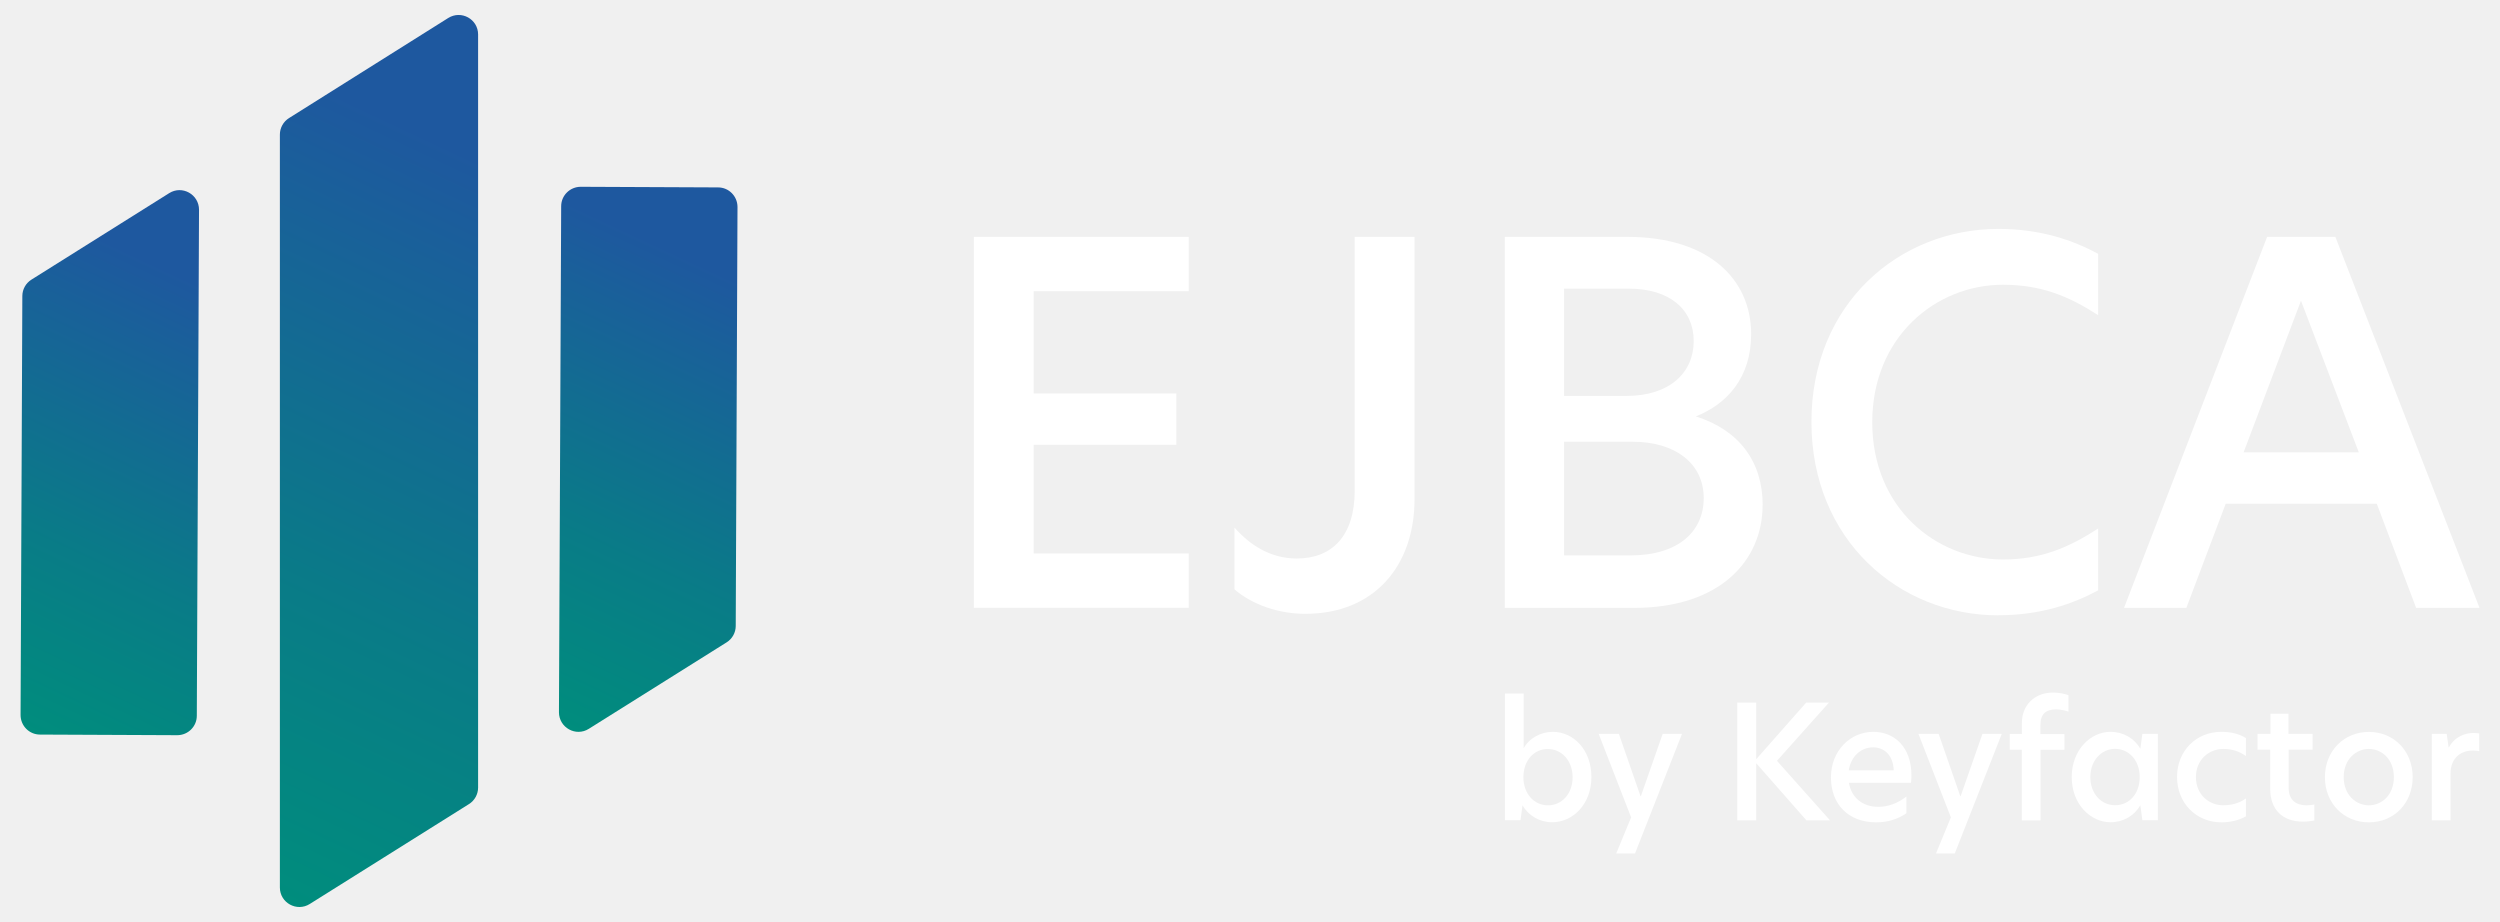
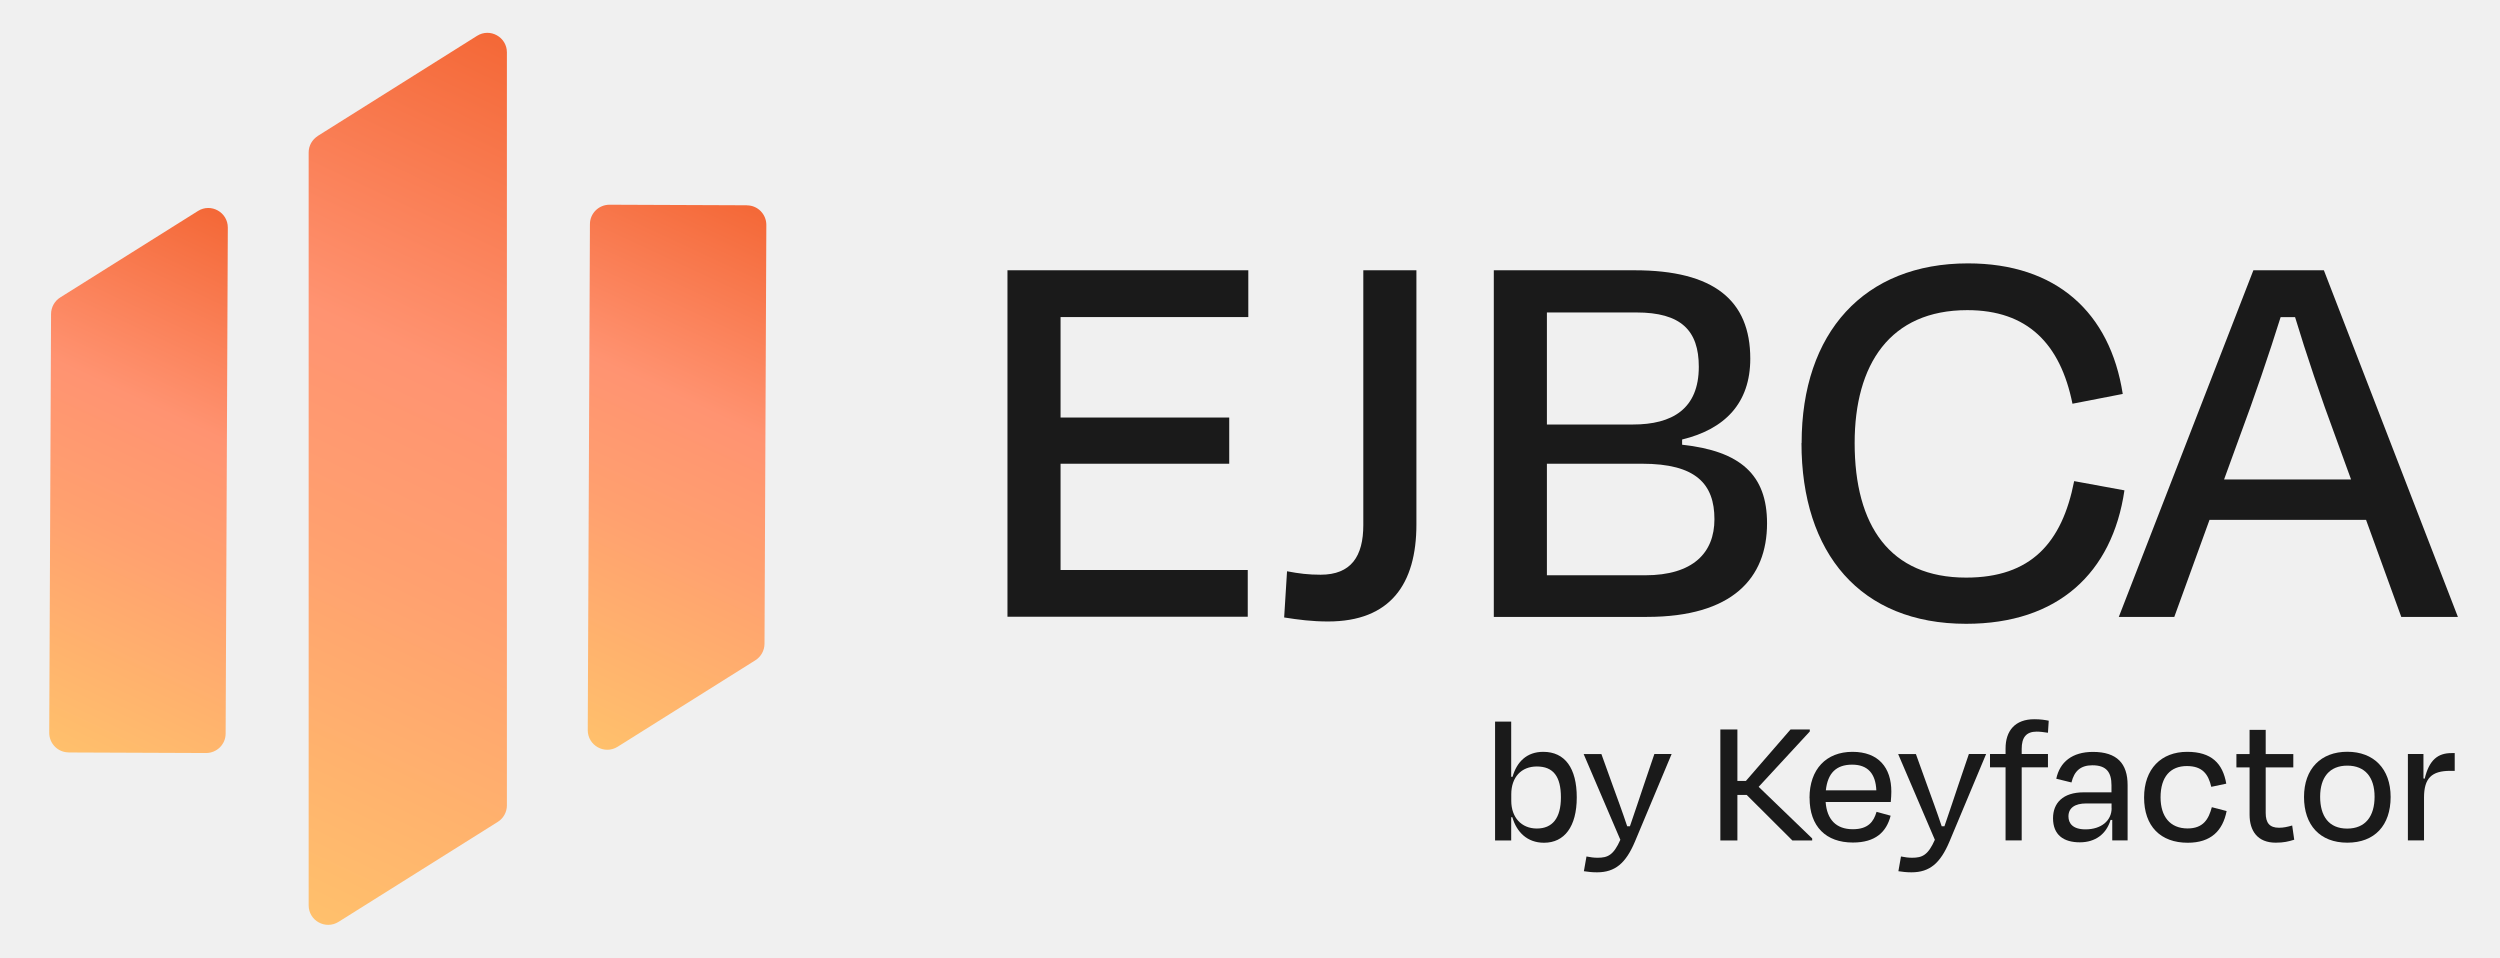
- <svg xmlns="http://www.w3.org/2000/svg" xmlns:xlink="http://www.w3.org/1999/xlink" id="a" width="282" height="104" viewBox="0 0 282 104">
+ <svg xmlns="http://www.w3.org/2000/svg" xmlns:xlink="http://www.w3.org/1999/xlink" id="a" width="355" height="136" viewBox="0 0 355 136">
  <defs>
-     <linearGradient id="b" x1="53.33" y1="25.53" x2="26.84" y2="82.34" gradientTransform="translate(-25.59 -1.07) rotate(.25)" gradientUnits="userSpaceOnUse">
-       <stop offset=".14" stop-color="#1e589f" />
-       <stop offset=".68" stop-color="#097c87" />
-       <stop offset="1" stop-color="#008d7d" />
+     <linearGradient id="b" x1="63.98" y1="36.68" x2="30.64" y2="108.19" gradientTransform="translate(-24.96 -3.32) rotate(.25)" gradientUnits="userSpaceOnUse">
+       <stop offset="0" stop-color="#f46837" />
+       <stop offset=".37" stop-color="#ff9371" />
+       <stop offset=".6" stop-color="#ffa06f" />
+       <stop offset="1" stop-color="#ffc06c" />
    </linearGradient>
-     <linearGradient id="c" x1="98.59" y1="1148.58" x2="124.85" y2="1091.62" gradientTransform="translate(178.14 1171.55) rotate(-179.75)" xlink:href="#b" />
-     <linearGradient id="d" x1="89.52" y1="7.87" x2="47.64" y2="97.68" xlink:href="#b" />
+     <linearGradient id="c" x1="1117.45" y1="1430.06" x2="1150.5" y2="1358.36" gradientTransform="translate(1221.73 1465.8) rotate(-179.75)" xlink:href="#b" />
+     <linearGradient id="d" x1="109.53" y1="14.45" x2="56.82" y2="127.49" xlink:href="#b" />
  </defs>
-   <g>
-     <path d="M4.5,82.86l15.49,.07c1.22,0,2.21-.98,2.21-2.19l.25-57.08c0-1.73-1.9-2.8-3.37-1.87L3.55,31.54c-.64,.4-1.03,1.1-1.03,1.85l-.2,47.26c0,1.22,.98,2.21,2.19,2.21Z" fill="url(#b)" />
-     <path d="M81,21.14l-15.49-.07c-1.22,0-2.21,.98-2.21,2.19l-.25,57.08c0,1.73,1.9,2.8,3.37,1.87l15.54-9.75c.64-.4,1.03-1.1,1.03-1.85l.2-47.26c0-1.22-.98-2.21-2.19-2.21Z" fill="url(#c)" />
-     <path d="M32.6,13.32c-.64,.4-1.03,1.11-1.03,1.86V100.11c0,1.73,1.91,2.78,3.37,1.86l17.96-11.27c.64-.4,1.03-1.11,1.03-1.86V3.89c0-1.73-1.9-2.78-3.37-1.86l-17.96,11.29Z" fill="url(#d)" />
-   </g>
-   <g>
-     <g>
-       <path d="M109.85,26.72h24.24v6.13h-17.49v11.53h16.09v5.79h-16.09v12.26h17.49v6.13h-24.24V26.72Z" fill="#fff" />
-       <path d="M146.29,63c3.99,0,6.52-2.59,6.52-7.65V26.72h6.75v29.58c0,7.54-4.56,12.94-12.32,12.94-2.98,0-5.96-1.01-7.99-2.76v-6.97c1.69,1.91,3.99,3.49,7.03,3.49Z" fill="#fff" />
-       <path d="M198.82,56.98c0,6.24-4.78,11.59-14.51,11.59h-14.57V26.72h13.84c9.17,0,13.95,4.78,13.95,10.97,0,4.89-2.7,7.87-6.24,9.28,4.95,1.57,7.54,5.17,7.54,10.01Zm-22.39-12.32h7.03c4.89,0,7.59-2.64,7.59-6.19s-2.7-5.91-7.31-5.91h-7.31v12.09Zm15.75,11.53c0-3.99-3.32-6.36-7.99-6.36h-7.76v12.82h7.48c5.4,0,8.27-2.7,8.27-6.47Z" fill="#fff" />
-       <path d="M225.42,69.41c-11.19,0-21.09-8.49-21.09-21.82s9.9-21.77,21.09-21.77c4.78,0,8.44,1.29,11.25,2.81v6.92c-3.32-2.14-6.41-3.43-10.74-3.43-7.54,0-14.74,5.85-14.74,15.52s7.2,15.47,14.74,15.47c4.33,0,7.42-1.35,10.74-3.49v6.97c-2.81,1.52-6.47,2.81-11.25,2.81Z" fill="#fff" />
-       <path d="M272.54,68.57l-4.44-11.75h-17.04l-4.44,11.75h-7.03l16.14-41.85h7.7l16.26,41.85h-7.14Zm-19.46-17.55h12.99l-6.52-17.1-6.47,17.1Z" fill="#fff" />
-     </g>
-     <g>
-       <path d="M171.88,84.39c.64-1.16,1.96-1.84,3.28-1.84,2.28,0,4.35,1.98,4.35,5.1s-2.14,5.1-4.43,5.1c-1.39,0-2.64-.71-3.34-1.91l-.23,1.68h-1.75v-14.29h2.11v6.16Zm-.04,3.27c0,1.87,1.2,3.18,2.77,3.18s2.78-1.3,2.78-3.16-1.21-3.19-2.8-3.19-2.75,1.32-2.75,3.18Z" fill="#fff" />
-       <path d="M184.43,96.27h-2.12l1.68-4.07-3.66-9.42h2.28l2.44,7.03h.04l2.46-7.03h2.18l-5.3,13.49Z" fill="#fff" />
-       <path d="M203.76,92.53l-5.66-6.44v6.44h-2.14v-13.28h2.14v6.39l5.64-6.39h2.57l-5.87,6.57,5.98,6.71h-2.66Z" fill="#fff" />
-       <path d="M215.55,88.3h-6.99c.28,1.71,1.59,2.71,3.3,2.71,1.11,0,2.2-.39,3.18-1.16v1.89c-1,.68-2.14,1.02-3.39,1.02-3.19,0-5.12-2.07-5.12-5.07s2.18-5.14,4.78-5.14c2.36,0,4.3,1.69,4.3,4.93,0,.3-.02,.57-.05,.82Zm-1.94-1.41c-.05-1.73-1.11-2.59-2.32-2.59-1.34,0-2.5,.98-2.75,2.59h5.07Z" fill="#fff" />
-       <path d="M220.5,96.27h-2.12l1.68-4.07-3.66-9.42h2.28l2.44,7.03h.04l2.46-7.03h2.18l-5.3,13.49Z" fill="#fff" />
-       <path d="M228.07,84.57h-1.37v-1.78h1.37v-1.28c0-1.87,1.34-3.39,3.52-3.39,.61,0,1.18,.11,1.73,.29v1.86c-.36-.13-.91-.25-1.41-.25-1.14,0-1.75,.54-1.75,1.73v1.05h2.71v1.78h-2.7v7.96h-2.11v-7.96Z" fill="#fff" />
-       <path d="M233.69,87.67c0-3.1,2.14-5.12,4.37-5.12,1.43,0,2.68,.71,3.37,1.91l.23-1.68h1.75v9.74h-1.75l-.23-1.68c-.7,1.2-1.95,1.91-3.37,1.91-2.23,0-4.37-2.02-4.37-5.09Zm7.67-.02c0-1.86-1.21-3.18-2.77-3.18s-2.8,1.32-2.8,3.18,1.21,3.18,2.8,3.18,2.77-1.3,2.77-3.18Z" fill="#fff" />
-       <path d="M250.81,90.83c.78,0,1.71-.16,2.53-.77v2.02c-.75,.43-1.71,.68-2.77,.68-2.84,0-5-2.18-5-5.12s2.16-5.09,5-5.09c1,0,1.96,.2,2.77,.7v2.03c-.82-.57-1.61-.8-2.55-.8-1.62,0-3.09,1.21-3.09,3.18s1.46,3.18,3.11,3.18Z" fill="#fff" />
-       <path d="M258.16,82.78h2.7v1.78h-2.7v4.32c0,1.39,.86,1.96,2.03,1.96,.27,0,.55-.04,.87-.09v1.8c-.27,.05-.71,.13-1.3,.13-2.3,0-3.68-1.37-3.68-3.69v-4.43h-1.43v-1.78h1.46v-2.27h2.03v2.27Z" fill="#fff" />
-       <path d="M262.25,87.66c0-2.96,2.16-5.1,4.96-5.1s4.94,2.14,4.94,5.1-2.12,5.1-4.94,5.1-4.96-2.14-4.96-5.1Zm7.78,0c0-2.02-1.37-3.18-2.82-3.18s-2.84,1.16-2.84,3.18,1.39,3.18,2.84,3.18,2.82-1.16,2.82-3.18Z" fill="#fff" />
-       <path d="M274.31,82.78h1.68l.21,1.52h.04c.66-1.23,1.86-1.62,2.73-1.62,.27,0,.48,.02,.68,.05v2c-.23-.05-.48-.07-.73-.07-1.25,0-2.5,.75-2.5,2.62v5.25h-2.11v-9.74Z" fill="#fff" />
-     </g>
-   </g>
+   <path d="m9.76,106.85l19.5.08c1.53,0,2.78-1.23,2.78-2.76l.31-71.85c0-2.18-2.39-3.52-4.24-2.36l-19.56,12.28c-.8.5-1.29,1.39-1.3,2.33l-.26,59.49c0,1.53,1.23,2.78,2.76,2.78Z" fill="url(#b)" />
+   <path d="m106.05,29.15l-19.5-.08c-1.53,0-2.78,1.23-2.78,2.76l-.31,71.85c0,2.18,2.39,3.52,4.24,2.36l19.56-12.28c.8-.5,1.29-1.39,1.3-2.33l.26-59.49c0-1.53-1.23-2.78-2.76-2.78Z" fill="url(#c)" />
+   <path d="m45.13,19.31c-.81.51-1.3,1.39-1.3,2.34v106.91c0,2.18,2.4,3.5,4.25,2.34l22.6-14.19c.81-.51,1.3-1.39,1.3-2.35V7.44c0-2.18-2.4-3.51-4.24-2.35l-22.61,14.21Z" fill="url(#d)" />
+   <path d="m143.05,38.38h34.21v6.64h-26.66v14.27h23.95v6.56h-23.95v15.09h26.58v6.64h-34.12v-49.22Z" fill="#1a1a1a" />
+   <path d="m193.58,38.38h7.55v36.09c0,8.45-3.69,13.78-12.55,13.78-2.3,0-4.18-.25-6.23-.57l.41-6.56c1.72.33,3.04.49,4.76.49,4.35,0,6.07-2.62,6.07-7.05v-36.18Z" fill="#1a1a1a" />
+   <path d="m212.11,38.38h20.02c11.24,0,16.41,4.27,16.41,12.55,0,6.32-3.61,10.01-9.68,11.48v.74c8.29.9,12.06,4.27,12.06,11.16,0,7.79-4.92,13.29-17.06,13.29h-21.74v-49.22Zm7.55,5.99v15.91h12.22c5.58,0,9.35-2.21,9.35-8.2,0-5.17-2.54-7.71-8.86-7.71h-12.71Zm0,21.49v15.83h13.95c6.81,0,9.84-3.2,9.84-7.96,0-5-2.62-7.88-10.25-7.88h-13.54Z" fill="#1a1a1a" />
+   <path d="m255.83,62.91c0-15.67,8.86-25.51,23.62-25.51,12.55,0,20.18,6.97,21.98,18.54l-7.14,1.39c-1.72-8.53-6.4-13.29-14.93-13.29-10.99,0-16,7.71-16,18.87,0,11.73,5,19.11,15.83,19.11,9.19,0,13.62-4.92,15.34-13.7l7.14,1.31c-1.72,11.73-9.43,18.95-22.48,18.95-15.01,0-23.38-10.01-23.38-25.68Z" fill="#1a1a1a" />
+   <path d="m335.98,73.82h-22.23l-5,13.78h-7.88l19.11-49.22h10.01l19.03,49.22h-8.04l-5-13.78Zm-20.18-5.74h18.05l-2.21-6.07c-2.05-5.5-4.18-11.81-5.74-16.98h-2.05c-1.64,5.25-3.77,11.48-5.82,16.98l-2.21,6.07Z" fill="#1a1a1a" />
+   <path d="m214.6,110.31h.18c.6-2.1,2-3.55,4.36-3.55,3.08,0,4.76,2.31,4.76,6.47s-1.76,6.44-4.65,6.44c-2.39,0-3.89-1.52-4.5-3.63h-.16v3.31h-2.29v-16.88h2.29v7.83Zm7.05,2.92c0-2.97-1.08-4.39-3.42-4.39-2.21,0-3.63,1.53-3.63,3.94v.95c0,2.31,1.42,3.92,3.63,3.92s3.42-1.47,3.42-4.42Z" fill="#1a1a1a" />
+   <path d="m224.91,123.72l.37-2.1c.55.11,1.05.18,1.58.18,1.45,0,2.26-.37,3.23-2.55l-5.21-12.17h2.52l1.58,4.39c.58,1.6,1.45,3.94,2.08,5.86h.39c.66-1.97,1.45-4.23,1.97-5.84l1.5-4.42h2.45l-5.21,12.44c-1.29,3.05-2.79,4.36-5.39,4.36-.76,0-1.31-.08-1.87-.16Z" fill="#1a1a1a" />
+   <path d="m248.02,112.88h-1.31v6.47h-2.42v-15.77h2.42v7.31h1.21l6.34-7.31h2.73v.29l-7.26,7.86,7.6,7.33v.29h-2.81l-6.49-6.47Z" fill="#1a1a1a" />
+   <path d="m256.95,113.31c0-4.1,2.39-6.55,6.1-6.55s5.52,2.26,5.52,5.65c0,.37-.03.92-.08,1.47h-9.25c.18,2.5,1.5,3.87,3.86,3.87,2.21,0,2.97-1.1,3.37-2.47l2,.55c-.6,2.34-2.18,3.81-5.36,3.81-3.81,0-6.15-2.26-6.15-6.34Zm2.31-1.08h7.18c-.1-2.34-1.18-3.65-3.44-3.65s-3.47,1.21-3.73,3.65Z" fill="#1a1a1a" />
+   <path d="m269.57,123.72l.37-2.1c.55.11,1.05.18,1.58.18,1.45,0,2.26-.37,3.23-2.55l-5.21-12.17h2.52l1.58,4.39c.58,1.6,1.45,3.94,2.08,5.86h.39c.66-1.97,1.45-4.23,1.97-5.84l1.5-4.42h2.45l-5.21,12.44c-1.29,3.05-2.79,4.36-5.39,4.36-.76,0-1.31-.08-1.87-.16Z" fill="#1a1a1a" />
+   <path d="m287.08,107.07h3.73v1.89h-3.73v10.38h-2.29v-10.38h-2.21v-1.89h2.21v-.79c0-2.5,1.34-4.15,4.08-4.15.92,0,1.55.11,2.05.21l-.11,1.71c-.58-.08-1.08-.16-1.6-.16-1.5,0-2.13.84-2.13,2.45v.74Z" fill="#1a1a1a" />
+   <path d="m299.94,116.43h-.24c-.6,2.02-2.18,3.18-4.36,3.18-2.31,0-3.81-1.05-3.81-3.42,0-2.13,1.37-3.68,4.36-3.68h3.94v-1c0-1.84-.71-2.84-2.71-2.84-1.66,0-2.58.81-2.97,2.44l-2.16-.53c.5-2.37,2.26-3.81,5.21-3.81,3.42,0,4.92,1.66,4.92,4.71v7.86h-2.18v-2.92Zm-.1-1.66v-.68h-3.6c-1.6,0-2.52.63-2.52,1.84,0,.97.6,1.84,2.42,1.84,2.26,0,3.71-1.26,3.71-3Z" fill="#1a1a1a" />
+   <path d="m310.53,108.78c-2.31,0-3.73,1.5-3.73,4.44,0,2.71,1.34,4.42,3.84,4.42,2.26,0,3-1.37,3.44-3.02l2.1.55c-.55,2.81-2.24,4.5-5.52,4.5-3.86,0-6.2-2.34-6.2-6.42s2.44-6.49,6.12-6.49c3.44,0,5.05,1.63,5.55,4.52l-2.13.45c-.42-1.81-1.26-2.95-3.47-2.95Z" fill="#1a1a1a" />
+   <path d="m319.44,108.97h-1.87v-1.89h1.87v-3.44h2.29v3.44h3.92v1.89h-3.92v6.47c0,1.39.53,2.1,1.89,2.1.66,0,1.21-.13,1.87-.32l.29,2.02c-.84.26-1.5.42-2.63.42-2.58,0-3.71-1.68-3.71-3.97v-6.73Z" fill="#1a1a1a" />
+   <path d="m327.17,113.17c0-4.02,2.42-6.42,6.15-6.42s6.15,2.39,6.15,6.42-2.26,6.49-6.15,6.49-6.15-2.5-6.15-6.49Zm2.29-.03c0,2.76,1.24,4.52,3.84,4.52s3.89-1.76,3.89-4.52-1.34-4.42-3.87-4.42-3.86,1.66-3.86,4.42Z" fill="#1a1a1a" />
+   <path d="m341.92,119.35v-12.28h2.21v3.47l.18.03c.63-2.68,1.89-3.63,3.79-3.63h.47v2.52h-.63c-2.66,0-3.73,1.05-3.73,3.81v6.07h-2.29Z" fill="#1a1a1a" />
</svg>
